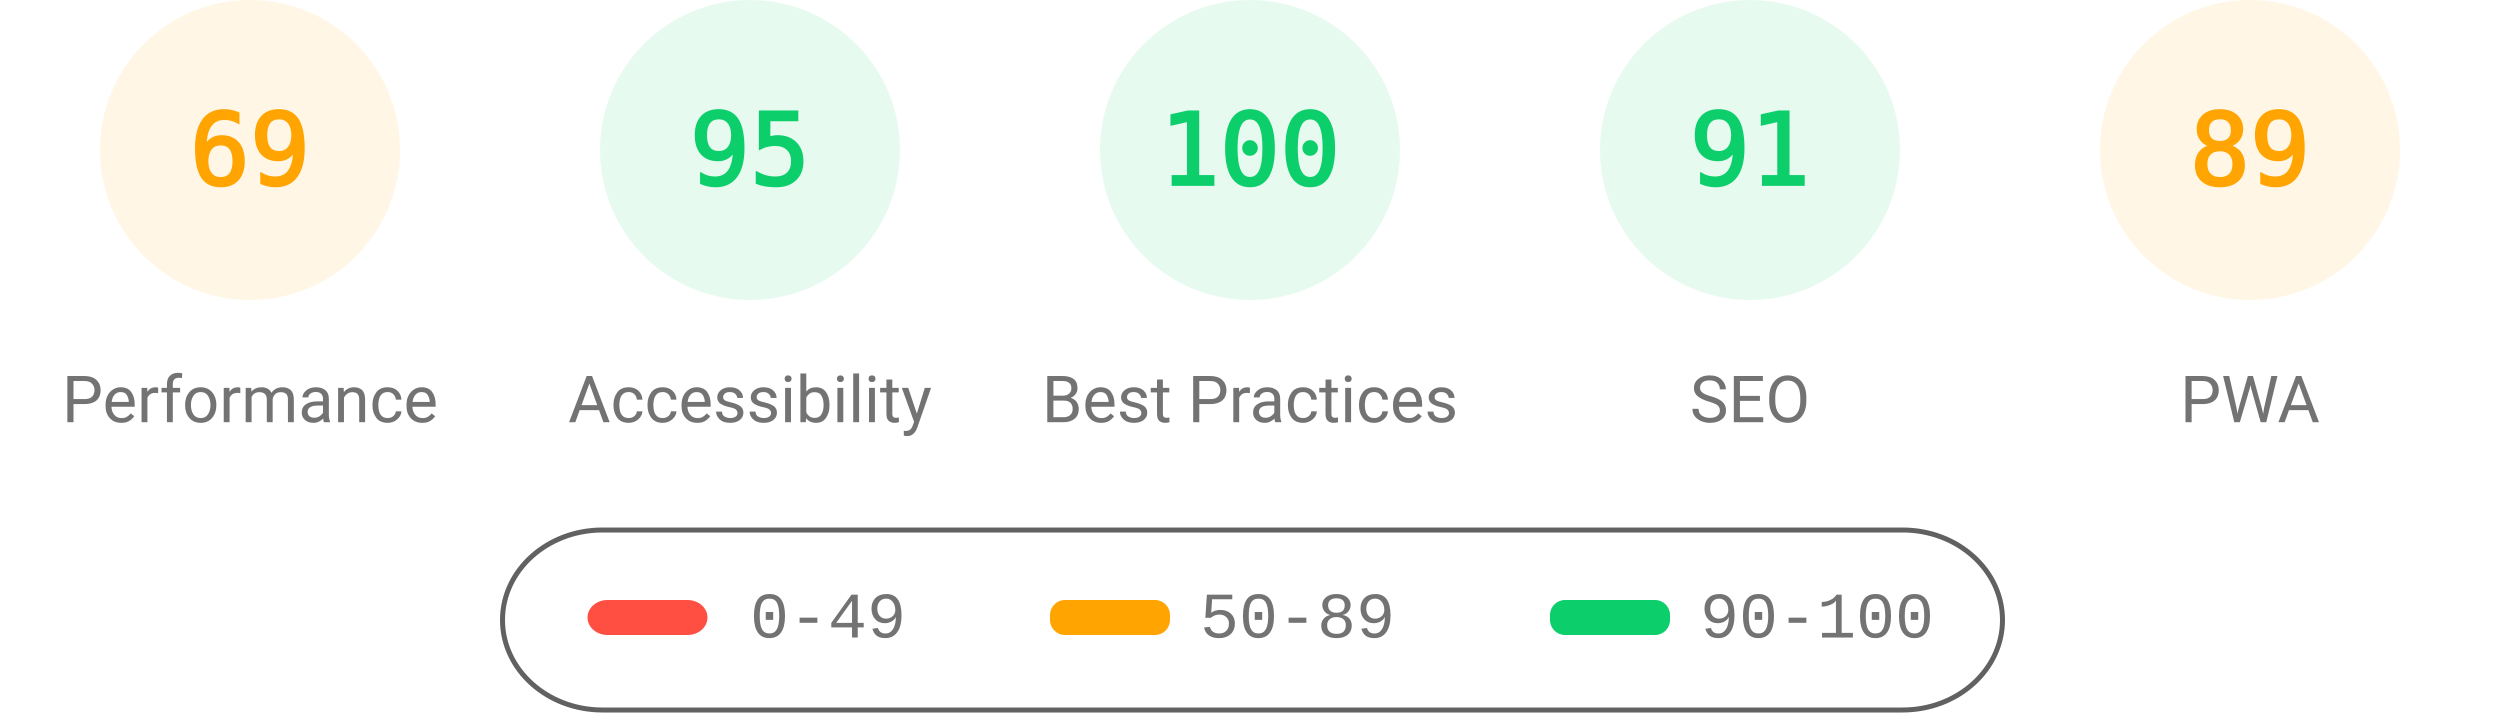
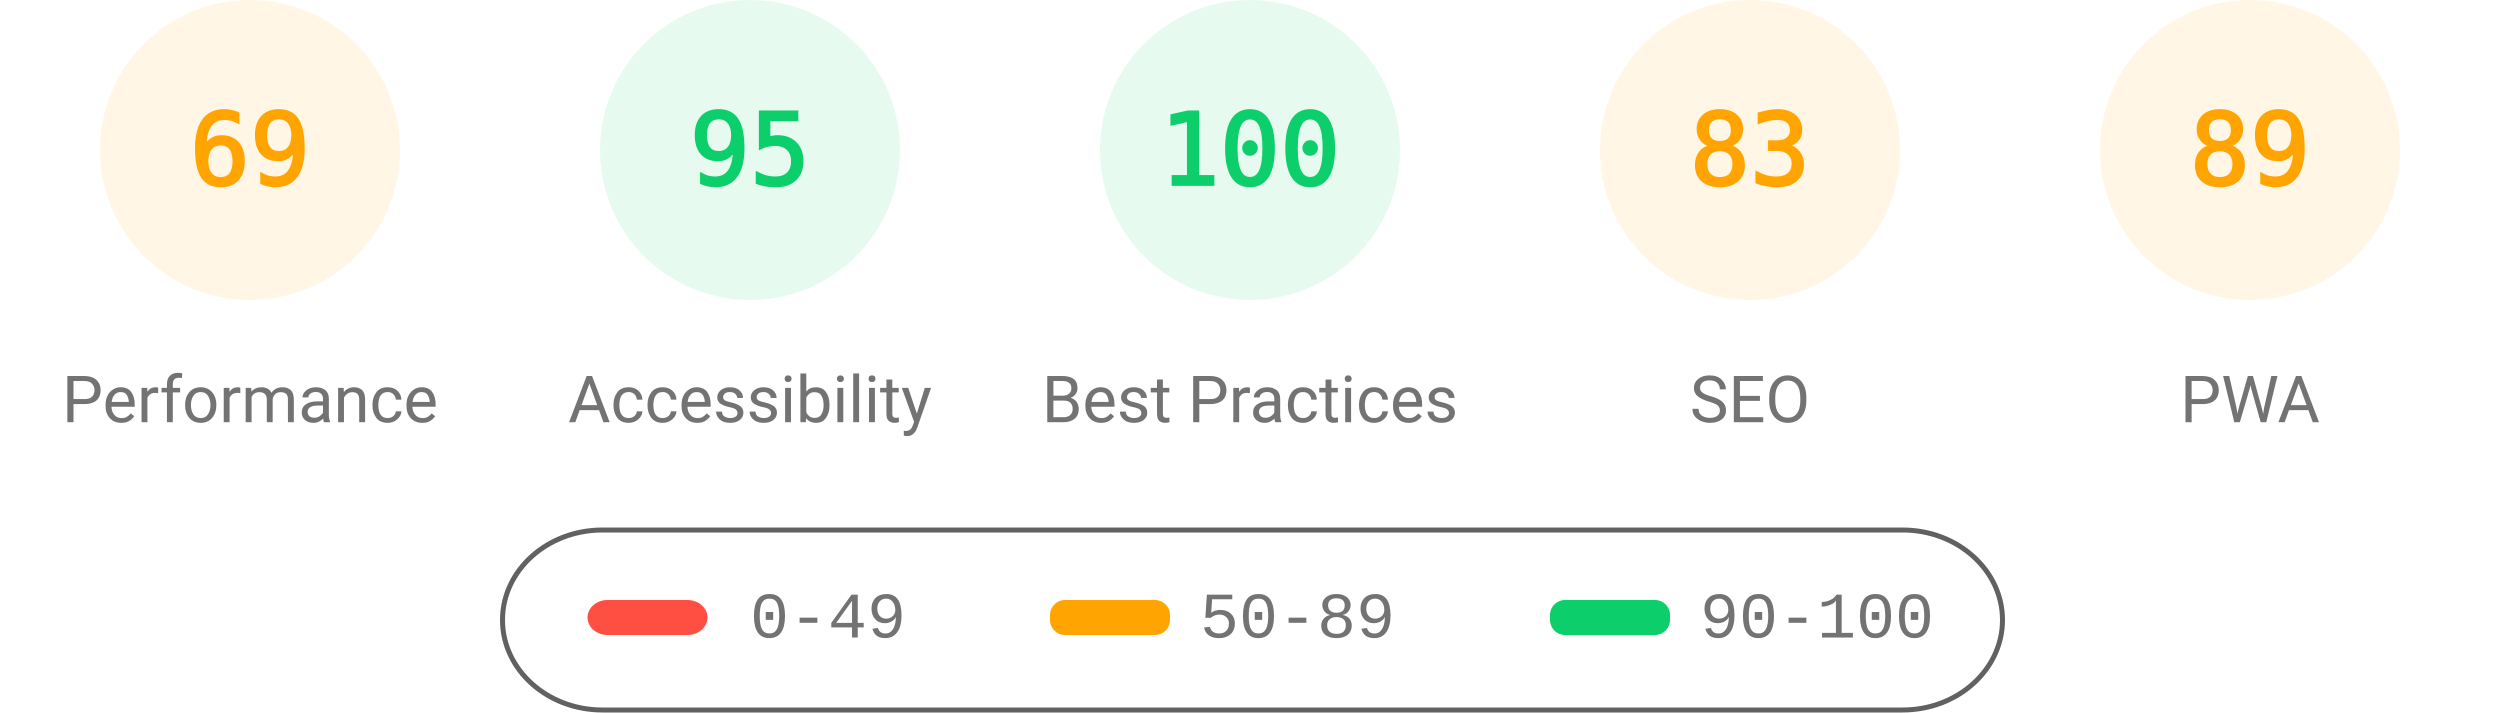
<svg xmlns="http://www.w3.org/2000/svg" fill="none" width="1000" height="285">
  <style>.gauge-base{opacity:.1}.gauge-arc{fill:none;animation-delay:250ms;stroke-linecap:round;transform:rotate(-90deg);transform-origin:100px 60px;animation:load-gauge 1s ease forwards}.guage-text{font-size:40px;font-family:monospace;text-align:center}.guage-red{color:#ff4e42;fill:#ff4e42;stroke:#ff4e42}.guage-orange{color:#ffa400;fill:#ffa400;stroke:#ffa400}.guage-green{color:#0cce6b;fill:#0cce6b;stroke:#0cce6b}.guage-undefined{color:#5c5c5c;fill:#5c5c5c;stroke:#5c5c5c}.guage-title{color:#737373;fill:#737373;stroke:none;font-size:26px;line-height:26px;font-family:Roboto,Halvetica,Arial,sans-serif}@keyframes load-gauge{from{stroke-dasharray:0 352.858}}</style>
  <svg class="guage-div guage-perf guage-orange" viewBox="0 0 200 200" width="200" height="200">
    <circle class="gauge-base" r="56" cx="100" cy="60" stroke-width="8" />
    <circle class="gauge-arc guage-arc-1" r="56" cx="100" cy="60" stroke-width="8" style="stroke-dasharray:242.782,351.858" />
    <text class="guage-text" x="100" y="60" alignment-baseline="central" dominant-baseline="central" text-anchor="middle">69</text>
    <text class="guage-title" x="100" y="160" alignment-baseline="central" dominant-baseline="central" text-anchor="middle">Performance</text>
  </svg>
  <svg class="guage-div guage-acc guage-green" viewBox="0 0 200 200" width="200" height="200" x="200">
    <circle class="gauge-base" r="56" cx="100" cy="60" stroke-width="8" />
    <circle class="gauge-arc guage-arc-2" r="56" cx="100" cy="60" stroke-width="8" style="stroke-dasharray:334.265,351.858" />
    <text class="guage-text" x="100" y="60" alignment-baseline="central" dominant-baseline="central" text-anchor="middle">95</text>
    <text class="guage-title" x="100" y="160" alignment-baseline="central" dominant-baseline="central" text-anchor="middle">Accessibility</text>
  </svg>
  <svg class="guage-div guage-best guage-green" viewBox="0 0 200 200" width="200" height="200" x="400">
    <circle class="gauge-base" r="56" cx="100" cy="60" stroke-width="8" />
    <circle class="gauge-arc guage-arc-3" r="56" cx="100" cy="60" stroke-width="8" style="stroke-dasharray:351.858,351.858" />
    <text class="guage-text" x="100" y="60" alignment-baseline="central" dominant-baseline="central" text-anchor="middle">100</text>
    <text class="guage-title" x="100" y="160" alignment-baseline="central" dominant-baseline="central" text-anchor="middle">Best Practices</text>
  </svg>
-   <svg class="guage-div guage-seo guage-green" viewBox="0 0 200 200" width="200" height="200" x="600">
+   <svg class="guage-div guage-seo guage-orange" viewBox="0 0 200 200" width="200" height="200" x="600">
    <circle class="gauge-base" r="56" cx="100" cy="60" stroke-width="8" />
-     <circle class="gauge-arc guage-arc-4" r="56" cx="100" cy="60" stroke-width="8" style="stroke-dasharray:320.191,351.858" />
-     <text class="guage-text" x="100" y="60" alignment-baseline="central" dominant-baseline="central" text-anchor="middle">91</text>
+     <circle class="gauge-arc guage-arc-4" r="56" cx="100" cy="60" stroke-width="8" style="stroke-dasharray:292.042,351.858" />
+     <text class="guage-text" x="100" y="60" alignment-baseline="central" dominant-baseline="central" text-anchor="middle">83</text>
    <text class="guage-title" x="100" y="160" alignment-baseline="central" dominant-baseline="central" text-anchor="middle">SEO</text>
  </svg>
  <svg class="guage-div guage-pwa guage-orange" viewBox="0 0 200 200" width="200" height="200" x="800">
    <circle class="gauge-base" r="56" cx="100" cy="60" stroke-width="8" />
    <circle class="gauge-arc guage-arc-4" r="56" cx="100" cy="60" stroke-width="8" style="stroke-dasharray:313.154,351.858" />
    <text class="guage-text" x="100" y="60" alignment-baseline="central" dominant-baseline="central" text-anchor="middle">89</text>
    <text class="guage-title" x="100" y="160" alignment-baseline="central" dominant-baseline="central" text-anchor="middle">PWA</text>
  </svg>
  <svg width="604" height="76" x="200" y="210">
    <path fill="none" id="canvas_background" d="M-1-1h604v80H-1z" />
    <rect fill-opacity="0" stroke="#616161" stroke-width="2" rx="40" id="svg_2" height="72" width="600" y="2" x="1" fill="#000" />
    <rect stroke="#000" rx="8" id="svg_3" height="14" width="48" y="30" x="35" stroke-opacity="null" stroke-width="0" fill="#ff4e42" />
    <rect stroke="#000" rx="6" id="svg_4" height="14" width="48" y="30" x="220" stroke-opacity="null" stroke-width="0" fill="#ffa400" />
    <rect stroke="#000" rx="6" id="svg_5" height="14" width="48" y="30" x="420" stroke-opacity="null" stroke-width="0" fill="#0cce6b" />
    <text xml:space="preserve" text-anchor="start" font-family="'Courier New', Courier, monospace" font-size="26" id="svg_6" y="45" x="100" stroke-opacity="null" stroke-width="0" stroke="#000" fill="#737373">0-49</text>
    <text xml:space="preserve" text-anchor="start" font-family="'Courier New', Courier, monospace" font-size="26" id="svg_7" y="45" x="280" stroke-opacity="null" stroke-width="0" stroke="#000" fill="#737373">50-89</text>
    <text xml:space="preserve" text-anchor="start" font-family="'Courier New', Courier, monospace" font-size="26" id="svg_8" y="45" x="480" stroke-opacity="null" stroke-width="0" stroke="#000" fill="#737373">90-100</text>
  </svg>
</svg>
